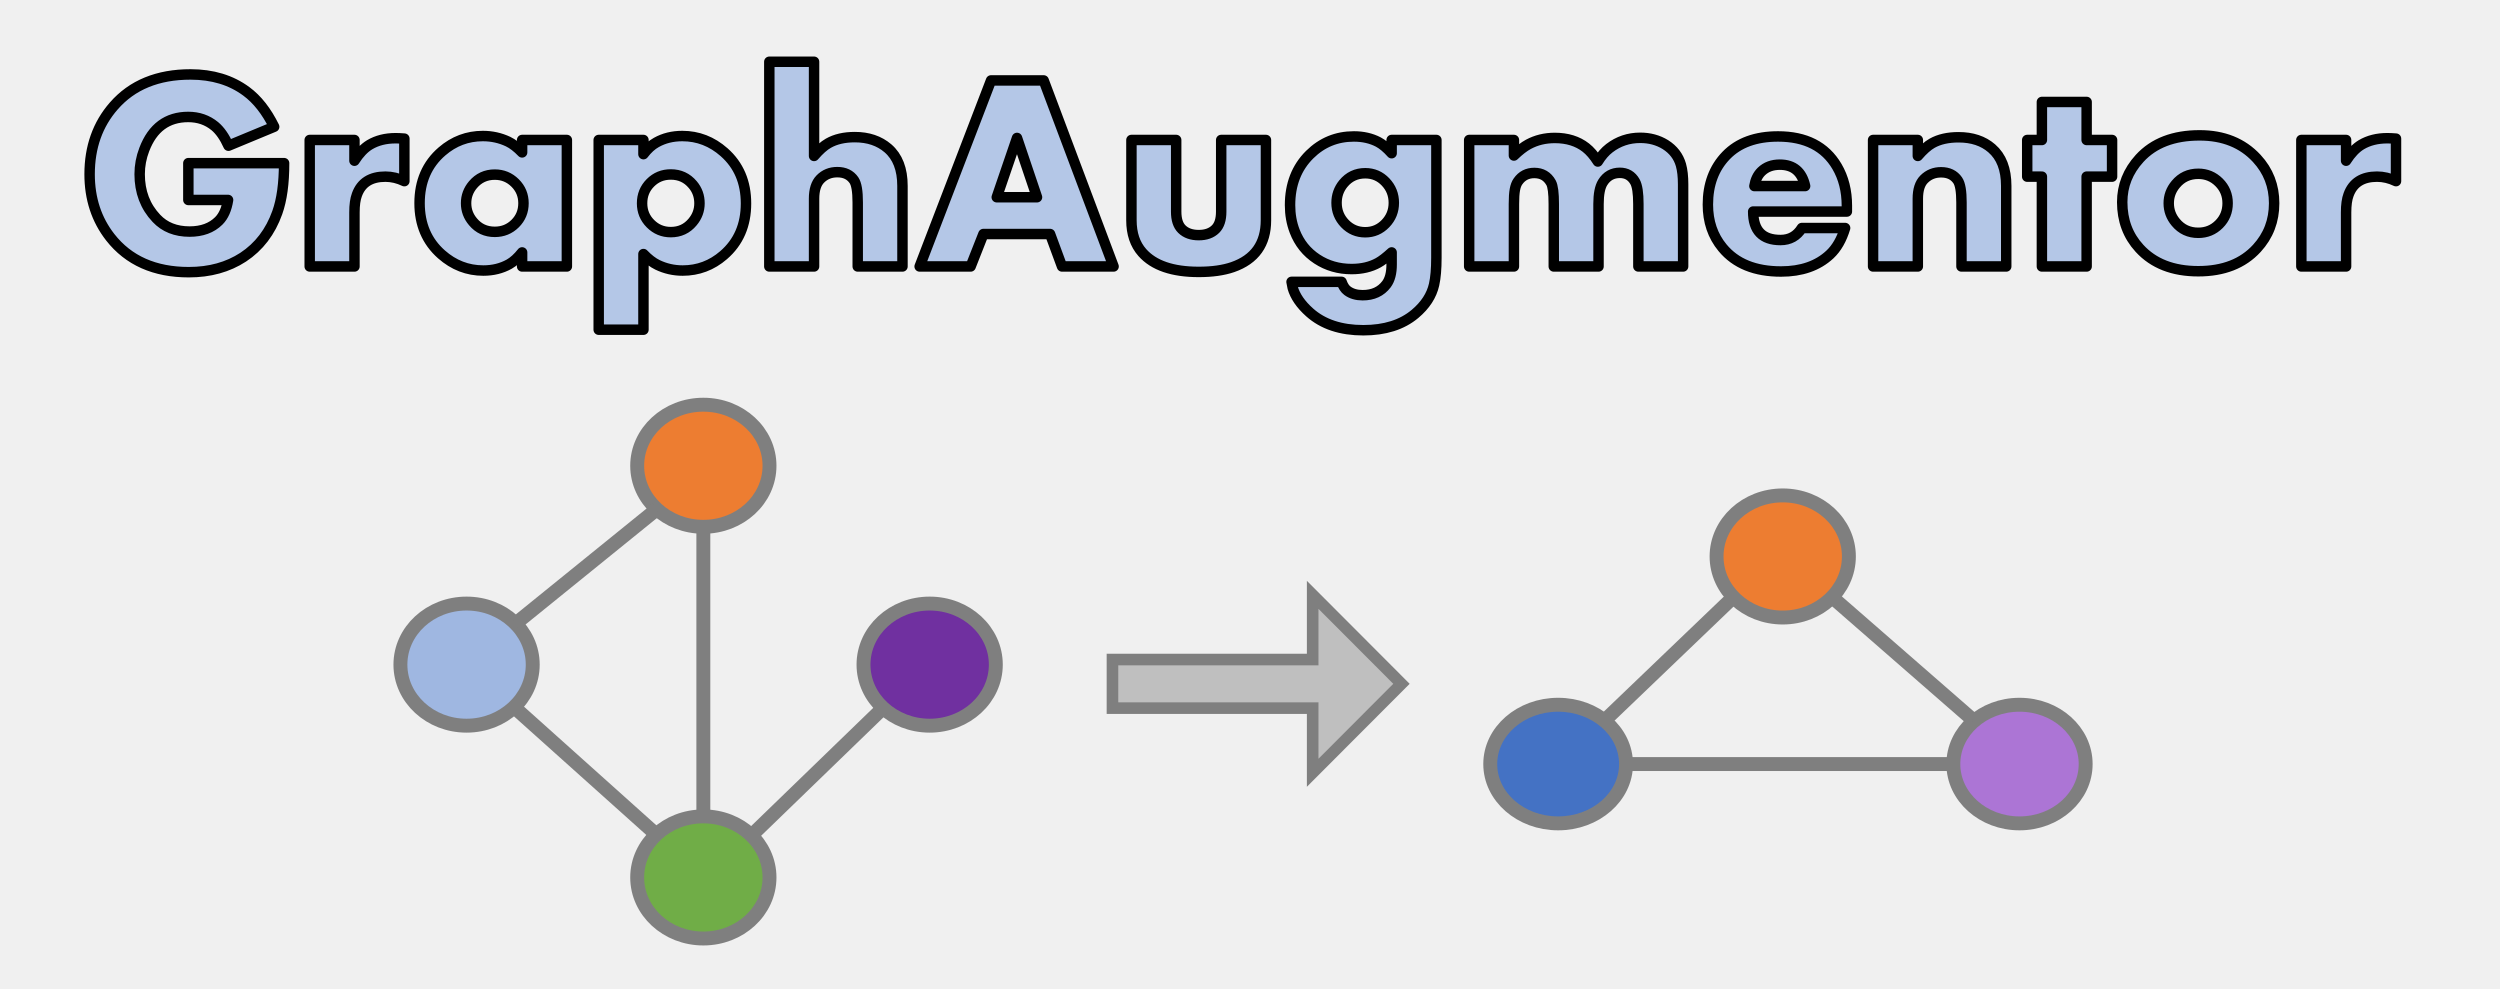
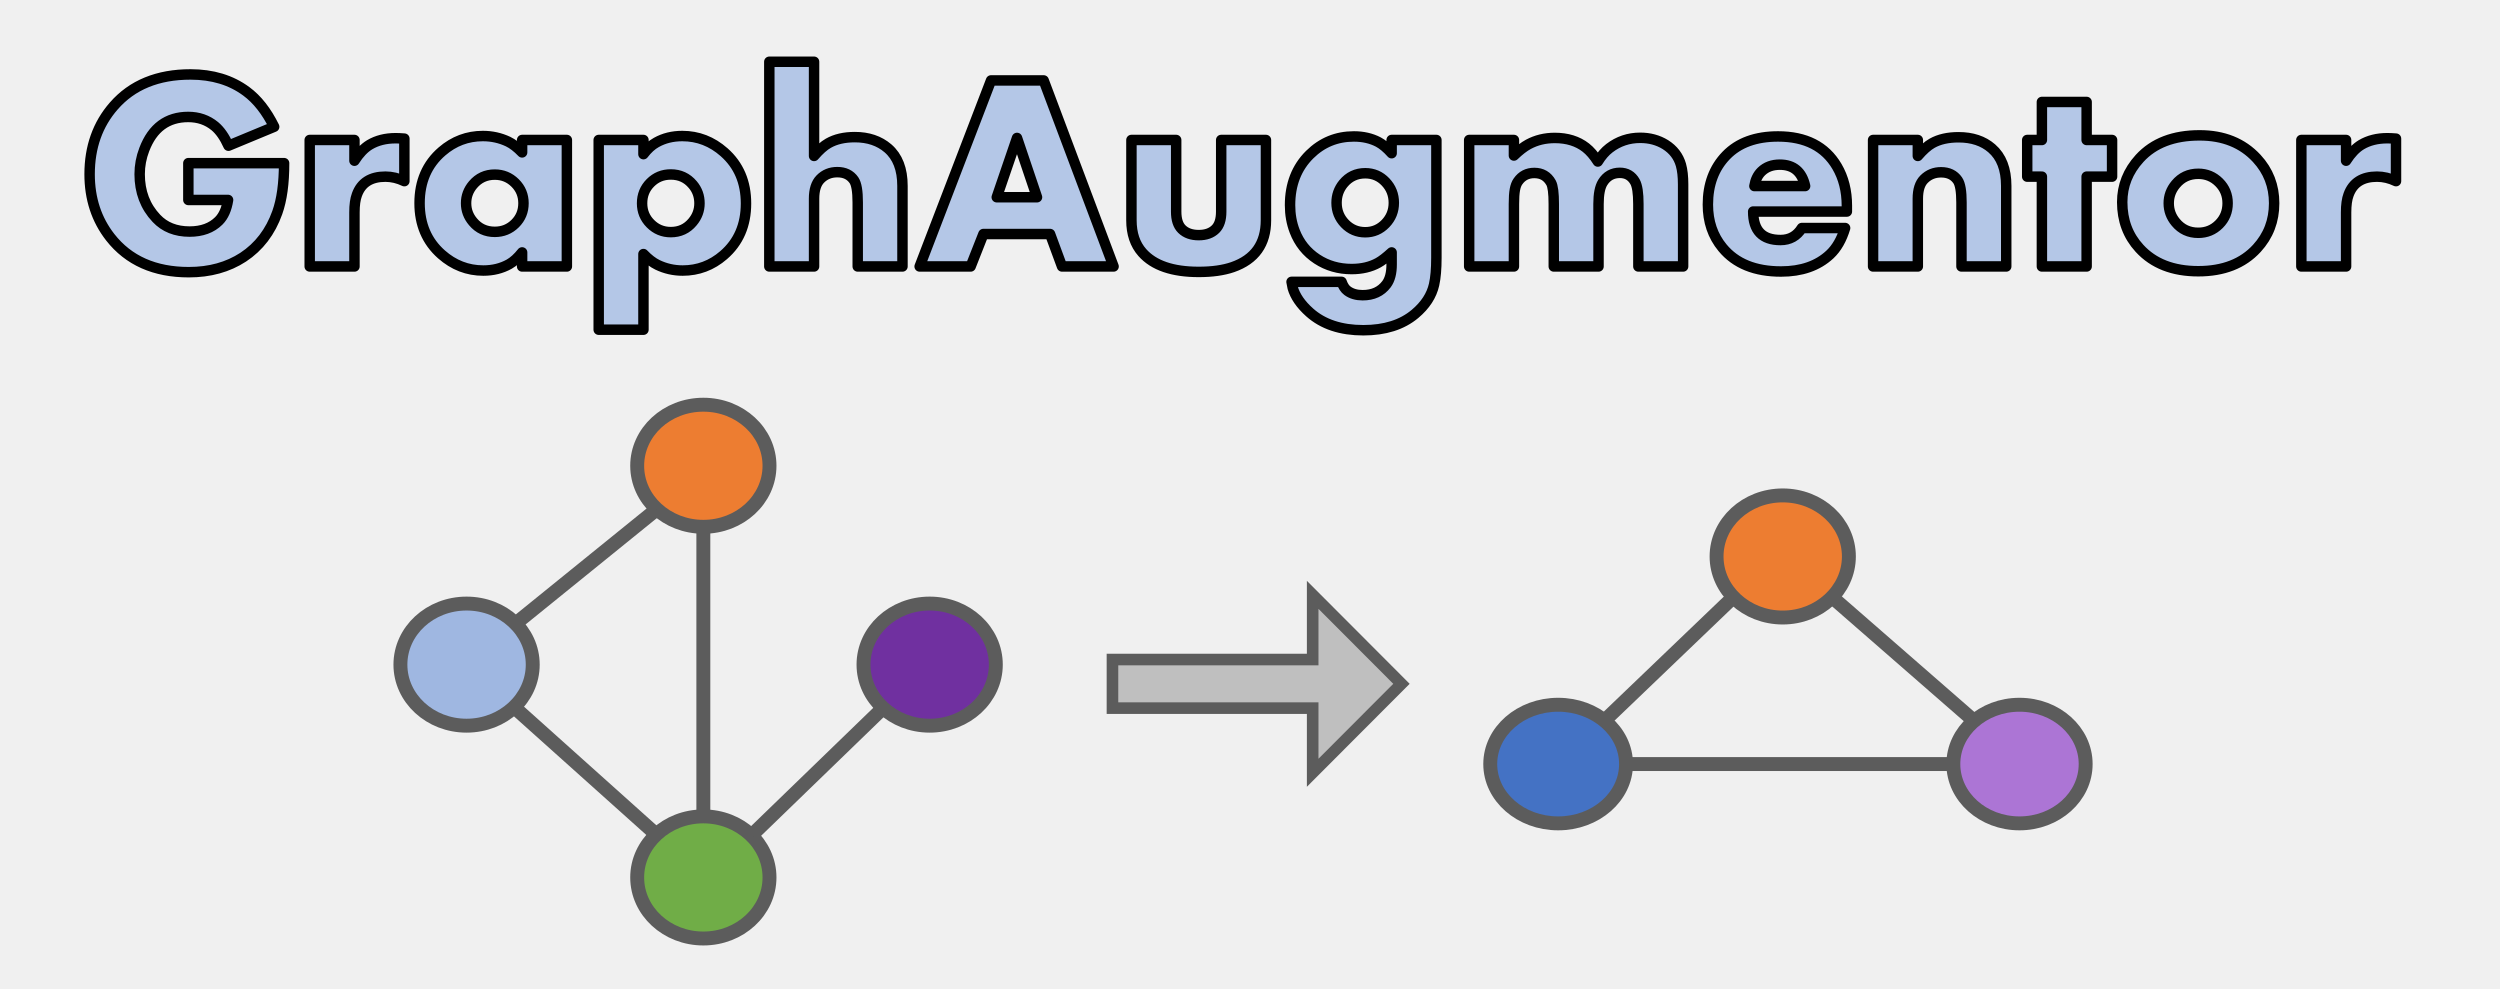
<svg xmlns="http://www.w3.org/2000/svg" width="718" height="284" overflow="hidden">
  <defs>
    <clipPath id="clip0">
      <rect x="0" y="0" width="718" height="284" />
    </clipPath>
  </defs>
  <g clip-path="url(#clip0)">
    <rect x="0" y="0" width="718" height="283.565" fill="#FFFFFF" fill-opacity="0" />
-     <path d="M115 190.88C115 181.196 123.507 173.345 134 173.345 144.493 173.345 153 181.196 153 190.88 153 200.565 144.493 208.415 134 208.415 123.507 208.415 115 200.565 115 190.88Z" stroke="#7F7F7F" stroke-width="3.999" stroke-miterlimit="8" fill="#9FB7E1" fill-rule="evenodd" />
-     <path d="M183 133.766C183 124.082 191.507 116.232 202 116.232 212.493 116.232 221 124.082 221 133.766 221 143.451 212.493 151.301 202 151.301 191.507 151.301 183 143.451 183 133.766Z" stroke="#7F7F7F" stroke-width="3.999" stroke-miterlimit="8" fill="#ED7D31" fill-rule="evenodd" />
-     <path d="M183 252.002C183 242.318 191.507 234.467 202 234.467 212.493 234.467 221 242.318 221 252.002 221 261.686 212.493 269.537 202 269.537 191.507 269.537 183 261.686 183 252.002Z" stroke="#7F7F7F" stroke-width="3.999" stroke-miterlimit="8" fill="#70AD47" fill-rule="evenodd" />
-     <path d="M248 190.88C248 181.196 256.507 173.345 267 173.345 277.493 173.345 286 181.196 286 190.88 286 200.565 277.493 208.415 267 208.415 256.507 208.415 248 200.565 248 190.88Z" stroke="#7F7F7F" stroke-width="3.999" stroke-miterlimit="8" fill="#7030A0" fill-rule="evenodd" />
-     <path d="M0 0 40.57 32.796" stroke="#7F7F7F" stroke-width="3.999" stroke-miterlimit="8" fill="none" fill-rule="evenodd" transform="matrix(1 0 0 -1.002 148 179.153)" />
-     <path d="M188.57 239.761 148 203.405" stroke="#7F7F7F" stroke-width="3.999" stroke-miterlimit="8" fill="none" fill-rule="evenodd" />
-     <path d="M0 0 0 83.393" stroke="#7F7F7F" stroke-width="3.999" stroke-miterlimit="8" fill="none" fill-rule="evenodd" transform="matrix(1 0 0 -1.002 202 234.861)" />
-     <path d="M0 0 37.556 36.284" stroke="#7F7F7F" stroke-width="3.999" stroke-miterlimit="8" fill="none" fill-rule="evenodd" transform="matrix(1 0 0 -1.002 216 239.761)" />
-     <path d="M319.5 189.411 377 189.411 377 170.84 402.5 196.391 377 221.942 377 203.371 319.5 203.371Z" stroke="#7F7F7F" stroke-width="3.333" stroke-miterlimit="8" fill="#BFBFBF" fill-rule="evenodd" />
-     <path d="M428 219.437C428 210.03 436.73 202.403 447.5 202.403 458.27 202.403 467 210.03 467 219.437 467 228.845 458.27 236.471 447.5 236.471 436.73 236.471 428 228.845 428 219.437Z" stroke="#7F7F7F" stroke-width="3.999" stroke-miterlimit="8" fill="#4472C4" fill-rule="evenodd" />
-     <path d="M493 159.818C493 150.134 501.507 142.283 512 142.283 522.493 142.283 531 150.134 531 159.818 531 169.503 522.493 177.353 512 177.353 501.507 177.353 493 169.503 493 159.818Z" stroke="#7F7F7F" stroke-width="3.999" stroke-miterlimit="8" fill="#ED7D31" fill-rule="evenodd" />
-     <path d="M561 219.437C561 210.03 569.507 202.403 580 202.403 590.493 202.403 599 210.03 599 219.437 599 228.845 590.493 236.471 580 236.471 569.507 236.471 561 228.845 561 219.437Z" stroke="#7F7F7F" stroke-width="3.999" stroke-miterlimit="8" fill="#AC75D5" fill-rule="evenodd" />
-     <path d="M0 0 36.978 35.362" stroke="#7F7F7F" stroke-width="3.999" stroke-miterlimit="8" fill="none" fill-rule="evenodd" transform="matrix(1 0 0 -1.002 461 206.774)" />
-     <path d="M566.636 206.774 526 171.341" stroke="#7F7F7F" stroke-width="3.999" stroke-miterlimit="8" fill="none" fill-rule="evenodd" />
-     <path d="M467 219.437 560.624 219.437" stroke="#7F7F7F" stroke-width="3.999" stroke-miterlimit="8" fill="none" fill-rule="evenodd" />
+     <path d="M115 190.88C115 181.196 123.507 173.345 134 173.345 144.493 173.345 153 181.196 153 190.88 153 200.565 144.493 208.415 134 208.415 123.507 208.415 115 200.565 115 190.88Z" stroke="#5C5C5C" stroke-width="3.999" stroke-miterlimit="8" fill="#9FB7E1" fill-rule="evenodd" />
+     <path d="M183 133.766C183 124.082 191.507 116.232 202 116.232 212.493 116.232 221 124.082 221 133.766 221 143.451 212.493 151.301 202 151.301 191.507 151.301 183 143.451 183 133.766Z" stroke="#5C5C5C" stroke-width="3.999" stroke-miterlimit="8" fill="#ED7D31" fill-rule="evenodd" />
+     <path d="M183 252.002C183 242.318 191.507 234.467 202 234.467 212.493 234.467 221 242.318 221 252.002 221 261.686 212.493 269.537 202 269.537 191.507 269.537 183 261.686 183 252.002Z" stroke="#5C5C5C" stroke-width="3.999" stroke-miterlimit="8" fill="#70AD47" fill-rule="evenodd" />
+     <path d="M248 190.88C248 181.196 256.507 173.345 267 173.345 277.493 173.345 286 181.196 286 190.88 286 200.565 277.493 208.415 267 208.415 256.507 208.415 248 200.565 248 190.88Z" stroke="#5C5C5C" stroke-width="3.999" stroke-miterlimit="8" fill="#7030A0" fill-rule="evenodd" />
+     <path d="M0 0 40.57 32.796" stroke="#5C5C5C" stroke-width="3.999" stroke-miterlimit="8" fill="none" fill-rule="evenodd" transform="matrix(1 0 0 -1.002 148 179.153)" />
+     <path d="M188.57 239.761 148 203.405" stroke="#5C5C5C" stroke-width="3.999" stroke-miterlimit="8" fill="none" fill-rule="evenodd" />
+     <path d="M0 0 0 83.393" stroke="#5C5C5C" stroke-width="3.999" stroke-miterlimit="8" fill="none" fill-rule="evenodd" transform="matrix(1 0 0 -1.002 202 234.861)" />
+     <path d="M0 0 37.556 36.284" stroke="#5C5C5C" stroke-width="3.999" stroke-miterlimit="8" fill="none" fill-rule="evenodd" transform="matrix(1 0 0 -1.002 216 239.761)" />
+     <path d="M319.5 189.411 377 189.411 377 170.84 402.5 196.391 377 221.942 377 203.371 319.5 203.371Z" stroke="#5C5C5C" stroke-width="3.333" stroke-miterlimit="8" fill="#BFBFBF" fill-rule="evenodd" />
+     <path d="M428 219.437C428 210.03 436.73 202.403 447.5 202.403 458.27 202.403 467 210.03 467 219.437 467 228.845 458.27 236.471 447.5 236.471 436.73 236.471 428 228.845 428 219.437Z" stroke="#5C5C5C" stroke-width="3.999" stroke-miterlimit="8" fill="#4472C4" fill-rule="evenodd" />
+     <path d="M493 159.818C493 150.134 501.507 142.283 512 142.283 522.493 142.283 531 150.134 531 159.818 531 169.503 522.493 177.353 512 177.353 501.507 177.353 493 169.503 493 159.818Z" stroke="#5C5C5C" stroke-width="3.999" stroke-miterlimit="8" fill="#ED7D31" fill-rule="evenodd" />
+     <path d="M561 219.437C561 210.03 569.507 202.403 580 202.403 590.493 202.403 599 210.03 599 219.437 599 228.845 590.493 236.471 580 236.471 569.507 236.471 561 228.845 561 219.437Z" stroke="#5C5C5C" stroke-width="3.999" stroke-miterlimit="8" fill="#AC75D5" fill-rule="evenodd" />
+     <path d="M0 0 36.978 35.362" stroke="#5C5C5C" stroke-width="3.999" stroke-miterlimit="8" fill="none" fill-rule="evenodd" transform="matrix(1 0 0 -1.002 461 206.774)" />
+     <path d="M566.636 206.774 526 171.341" stroke="#5C5C5C" stroke-width="3.999" stroke-miterlimit="8" fill="none" fill-rule="evenodd" />
+     <path d="M467 219.437 560.624 219.437" stroke="#5C5C5C" stroke-width="3.999" stroke-miterlimit="8" fill="none" fill-rule="evenodd" />
    <path d="M119.531-26.328C116.991-26.328 114.905-25.369 113.272-23.451 111.95-21.896 111.289-20.121 111.289-18.125 111.289-16.129 111.95-14.354 113.272-12.799 114.879-10.881 116.965-9.922 119.531-9.922 121.838-9.922 123.788-10.712 125.382-12.293 126.976-13.874 127.773-15.818 127.773-18.125 127.773-20.406 126.97-22.343 125.363-23.937 123.756-25.531 121.812-26.328 119.531-26.328ZM170.078-26.367C167.771-26.367 165.821-25.571 164.227-23.979 162.633-22.386 161.836-20.428 161.836-18.105 161.836-15.809 162.639-13.857 164.247-12.252 165.854-10.646 167.797-9.844 170.078-9.844 172.644-9.844 174.73-10.809 176.337-12.741 177.659-14.307 178.32-16.095 178.32-18.105 178.32-20.168 177.672-21.956 176.376-23.47 174.743-25.401 172.644-26.367 170.078-26.367ZM608.766-26.562C606.122-26.562 603.97-25.568 602.311-23.58 600.963-21.984 600.289-20.166 600.289-18.125 600.289-16.058 600.963-14.227 602.311-12.631 603.97-10.643 606.122-9.648 608.766-9.648 611.124-9.648 613.12-10.466 614.753-12.101 616.387-13.736 617.203-15.744 617.203-18.125 617.203-20.48 616.38-22.475 614.734-24.11 613.088-25.745 611.098-26.562 608.766-26.562ZM369.531-26.719C366.965-26.719 364.866-25.729 363.233-23.75 361.937-22.162 361.289-20.326 361.289-18.242 361.289-15.925 362.086-13.939 363.68-12.285 365.274-10.632 367.225-9.805 369.531-9.805 371.812-9.805 373.749-10.632 375.343-12.285 376.937-13.939 377.734-15.925 377.734-18.242 377.734-20.56 376.944-22.552 375.363-24.219 373.782-25.885 371.838-26.719 369.531-26.719ZM488.594-29.18C486.418-29.18 484.657-28.529 483.309-27.228 482.247-26.193 481.574-24.799 481.289-23.047L495.859-23.047C494.953-27.135 492.531-29.18 488.594-29.18ZM302.375-36.25 315.227-36.25 315.227-15.703C315.227-13.438 315.77-11.771 316.857-10.703 318.022-9.557 319.64-8.984 321.711-8.984 323.756-8.984 325.36-9.557 326.525-10.703 327.613-11.771 328.156-13.438 328.156-15.703L328.156-36.25 341.008-36.25 341.008-13.242C341.008-6.497 337.818-2.018 331.438 0.195 328.781 1.107 325.539 1.562 321.711 1.562 314.185 1.562 308.781-0.286 305.5-3.984 303.417-6.328 302.375-9.414 302.375-13.242ZM663.069-36.758C663.745-36.758 664.576-36.719 665.562-36.641L665.562-24.453C663.771-25.312 661.952-25.742 660.108-25.742 655.901-25.742 653.175-24.01 651.928-20.547 651.46-19.297 651.227-17.617 651.227-15.508L651.227 0 638.375 0 638.375-36.25 651.227-36.25 651.227-30.312C652.577-32.422 654.031-33.945 655.59-34.883 657.693-36.133 660.186-36.758 663.069-36.758ZM91.069-36.758C91.745-36.758 92.576-36.719 93.562-36.641L93.562-24.453C91.77-25.312 89.953-25.742 88.108-25.742 83.901-25.742 81.175-24.01 79.928-20.547 79.46-19.297 79.227-17.617 79.227-15.508L79.227 0 66.375 0 66.375-36.25 79.227-36.25 79.227-30.312C80.577-32.422 82.032-33.945 83.59-34.883 85.693-36.133 88.186-36.758 91.069-36.758ZM269.516-36.836 263.695-19.844 275.258-19.844ZM448.496-36.875C451.208-36.875 453.621-36.224 455.734-34.922 458.004-33.49 459.49-31.549 460.194-29.102 460.612-27.617 460.82-25.768 460.82-23.555L460.82 0 447.969 0 447.969-17.903C447.969-21.024 447.643-23.156 446.992-24.3 446.029-25.991 444.583-26.836 442.656-26.836 440.521-26.836 438.88-25.913 437.734-24.067 436.927-22.766 436.523-20.712 436.523-17.903L436.523 0 423.672 0 423.672-17.903C423.672-21.024 423.411-23.052 422.891-23.989 421.849-25.861 420.247-26.797 418.086-26.797 416.081-26.797 414.518-25.991 413.398-24.379 412.982-23.807 412.682-23.02 412.5-22.019 412.318-21.018 412.227-19.646 412.227-17.903L412.227 0 399.375 0 399.375-36.25 412.227-36.25 412.227-31.797C413.739-33.255 415.122-34.323 416.374-35 418.643-36.224 421.173-36.836 423.964-36.836 427.538-36.836 430.511-35.911 432.885-34.062 434.085-33.125 435.233-31.797 436.328-30.078 437.319-31.693 438.428-32.969 439.654-33.906 442.236-35.885 445.184-36.875 448.496-36.875ZM539.928-37.031C543.828-37.031 547-35.977 549.444-33.867 552.226-31.471 553.617-27.878 553.617-23.086L553.617 0 540.766 0 540.766-18.333C540.766-21.531 540.403-23.651 539.679-24.691 538.617-26.225 537.026-26.992 534.904-26.992 532.963-26.992 531.332-26.332 530.012-25.01 528.822-23.819 528.227-21.953 528.227-19.414L528.227 0 515.375 0 515.375-36.25 528.227-36.25 528.227-31.68C529.708-33.398 531.074-34.609 532.322-35.312 534.35-36.458 536.885-37.031 539.928-37.031ZM488.086-37.266C495.977-37.266 501.615-34.396 505-28.656 506.901-25.421 507.852-21.664 507.852-17.386L507.852-15.742 480.938-15.742C480.938-10.3 483.553-7.578 488.784-7.578 491.452-7.578 493.498-8.724 494.922-11.016L507.344-11.016C506.354-7.745 504.896-5.213 502.969-3.422 499.479-0.177 494.805 1.445 488.945 1.445 481.497 1.445 475.898-0.82 472.148-5.352 469.336-8.737 467.93-12.865 467.93-17.734 467.93-23.516 469.688-28.216 473.203-31.836 476.719-35.456 481.68-37.266 488.086-37.266ZM366.265-37.266C368.891-37.266 371.232-36.732 373.286-35.664 374.508-35.013 375.783-33.945 377.109-32.461L377.109-36.25 389.961-36.25 389.961-2.5C389.961 0.677 389.74 3.242 389.297 5.195 388.594 8.32 386.771 11.12 383.828 13.594 380.104 16.719 375.156 18.281 368.984 18.281 362.526 18.281 357.383 16.576 353.555 13.164 351.003 10.898 349.375 8.529 348.672 6.055 348.594 5.794 348.49 5.247 348.359 4.414L362.734 4.414C363.151 5.6 363.711 6.45 364.414 6.966 365.56 7.817 367.018 8.242 368.789 8.242 371.758 8.242 374.036 7.191 375.625 5.088 376.615 3.764 377.109 1.869 377.109-0.597L377.109-4.023C375.575-2.617 374.288-1.628 373.247-1.055 371.089 0.143 368.54 0.742 365.601 0.742 361.908 0.742 358.605-0.208 355.693-2.109 352.702-4.062 350.556-6.732 349.256-10.117 348.372-12.409 347.93-14.896 347.93-17.578 347.93-23.516 349.815-28.346 353.586-32.07 357.097-35.534 361.323-37.266 366.265-37.266ZM173.384-37.383C177.883-37.383 181.888-35.835 185.399-32.739 189.586-29.045 191.68-24.154 191.68-18.066 191.68-11.875 189.534-6.932 185.243-3.238 181.836-0.298 177.922 1.172 173.501 1.172 170.926 1.172 168.507 0.625 166.245-0.469 164.944-1.094 163.605-2.122 162.227-3.555L162.227 18.125 149.375 18.125 149.375-36.25 162.227-36.25 162.227-32.188C163.371-33.698 164.606-34.818 165.933-35.547 168.117-36.771 170.601-37.383 173.384-37.383ZM116.109-37.383C118.683-37.383 121.102-36.849 123.365-35.781 124.665-35.156 126.004-34.128 127.383-32.695L127.383-36.25 140.234-36.25 140.234 0 127.383 0 127.383-4.023C126.16-2.487 124.925-1.367 123.677-0.664 121.492 0.56 119.008 1.172 116.226 1.172 111.726 1.172 107.721-0.376 104.21-3.472 100.023-7.166 97.93-12.057 97.93-18.145 97.93-24.336 100.075-29.279 104.366-32.973 107.773-35.913 111.688-37.383 116.109-37.383ZM609.156-37.578C616.005-37.578 621.474-35.378 625.562-30.977 628.896-27.383 630.562-23.099 630.562-18.125 630.562-13.099 628.909-8.789 625.602-5.195 621.591-0.82 615.979 1.367 608.766 1.367 601.526 1.367 595.901-0.82 591.891-5.195 588.583-8.789 586.93-13.203 586.93-18.438 586.93-23.151 588.596-27.331 591.93-30.977 595.966-35.378 601.708-37.578 609.156-37.578ZM563.859-47.148 576.711-47.148 576.711-36.25 584.016-36.25 584.016-25.742 576.711-25.742 576.711 0 563.859 0 563.859-25.742 559.641-25.742 559.641-36.25 563.859-36.25ZM262.055-53.32 277.172-53.32 297.25 0 282.445 0 279.008-9.297 259.867-9.297 256.195 0 241.547 0ZM32.148-55.039C38.45-55.039 43.789-53.425 48.164-50.195 51.289-47.904 53.958-44.518 56.172-40.039L43.047-34.609C41.924-37.098 40.618-38.964 39.128-40.208 36.986-41.97 34.44-42.852 31.488-42.852 25.454-42.852 21.249-39.747 18.872-33.538 17.983-31.252 17.539-28.887 17.539-26.445 17.539-21.379 19.145-17.158 22.358-13.78 24.735-11.26 27.909-10 31.88-10 35.407-10 38.202-11.024 40.266-13.072 41.624-14.421 42.512-16.418 42.93-19.062L31.523-19.062 31.523-29.609 59.023-29.609C59.023-23.828 58.372-19.115 57.07-15.469 55.091-9.922 51.823-5.651 47.266-2.656 42.865 0.208 37.656 1.641 31.641 1.641 21.849 1.641 14.336-1.693 9.102-8.359 5.143-13.412 3.164-19.44 3.164-26.445 3.164-34.206 5.482-40.729 10.117-46.016 15.378-52.031 22.721-55.039 32.148-55.039ZM198.375-58.672 211.227-58.672 211.227-31.68C212.709-33.398 214.074-34.609 215.322-35.312 217.376-36.484 219.911-37.07 222.928-37.07 226.776-37.07 229.948-36.003 232.444-33.867 235.226-31.471 236.617-27.878 236.617-23.086L236.617 0 223.766 0 223.766-18.333C223.766-21.557 223.403-23.69 222.679-24.73 221.617-26.264 220.026-27.031 217.904-27.031 215.937-27.031 214.306-26.371 213.012-25.049 211.822-23.832 211.227-21.953 211.227-19.414L211.227 0 198.375 0Z" stroke="#000000" stroke-width="3" stroke-linejoin="round" stroke-miterlimit="10" fill="#B4C7E7" fill-rule="evenodd" transform="matrix(1 0 0 1.002 22.5716 76.5274)" />
    <text fill="#000000" fill-opacity="0" font-family="Arial,Arial_MSFontService,sans-serif" font-size="76.953" x="3.164" y="8.662">GraphAugmentor</text>
  </g>
</svg>
